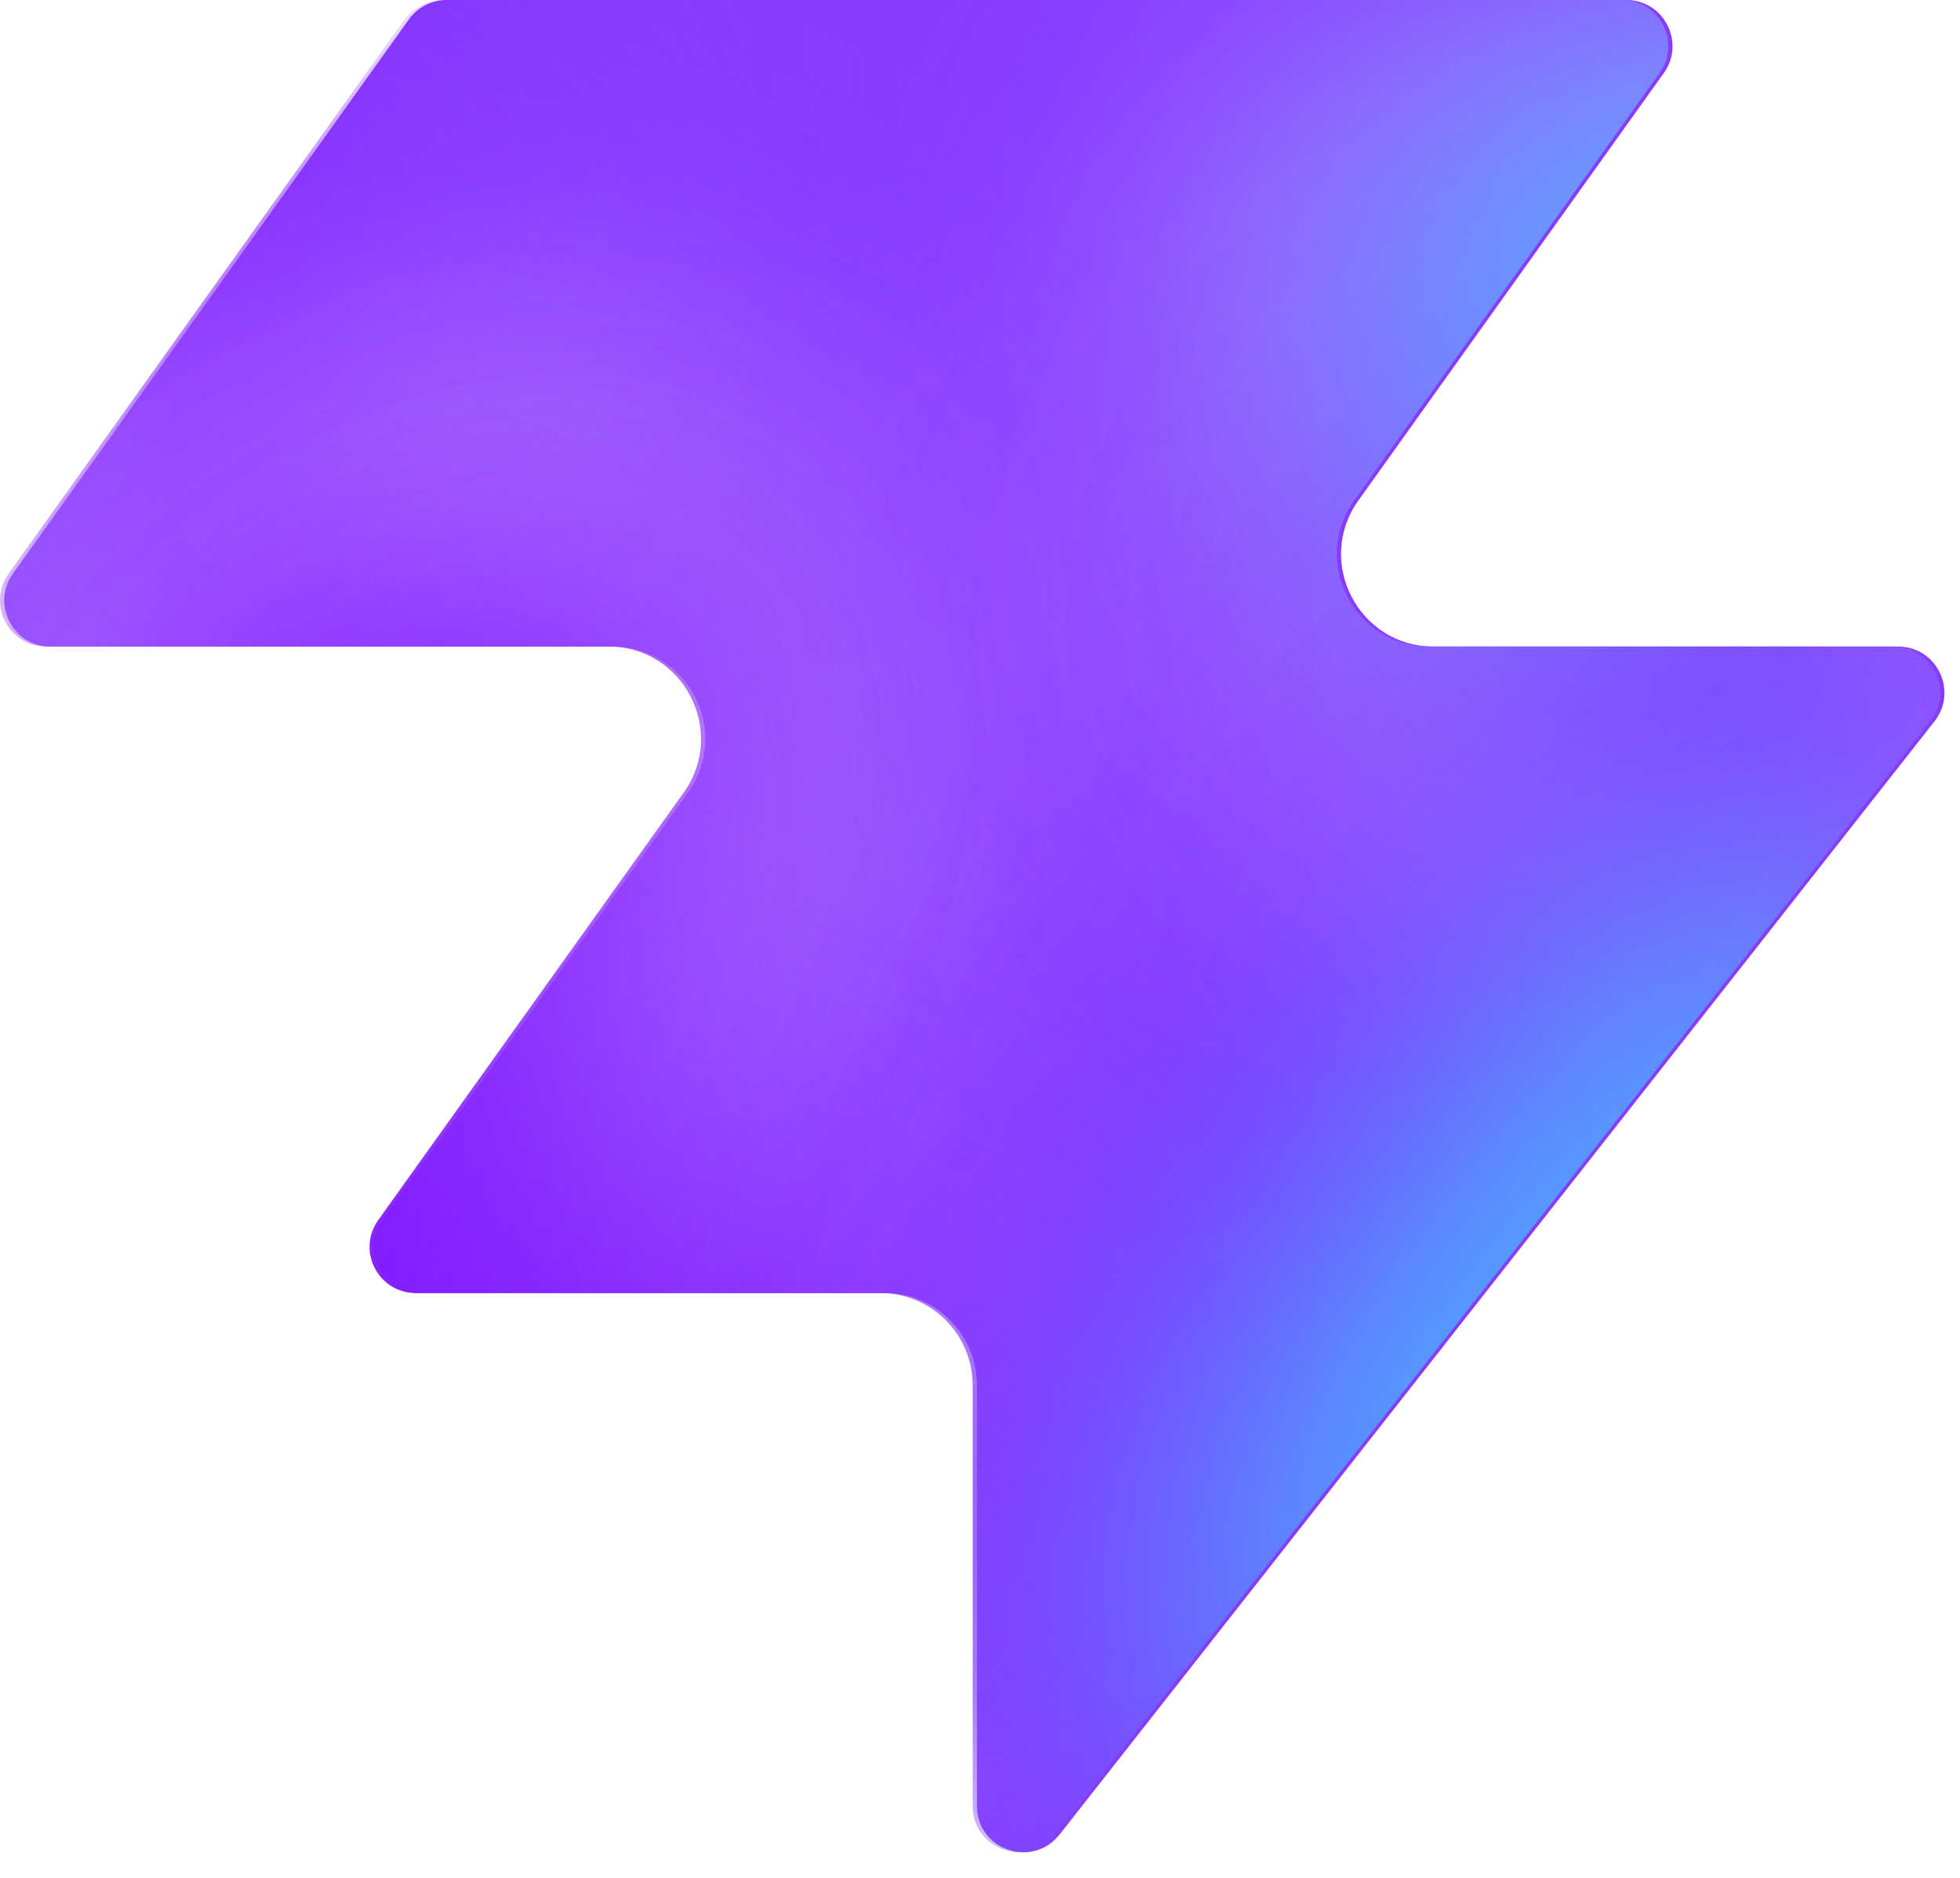
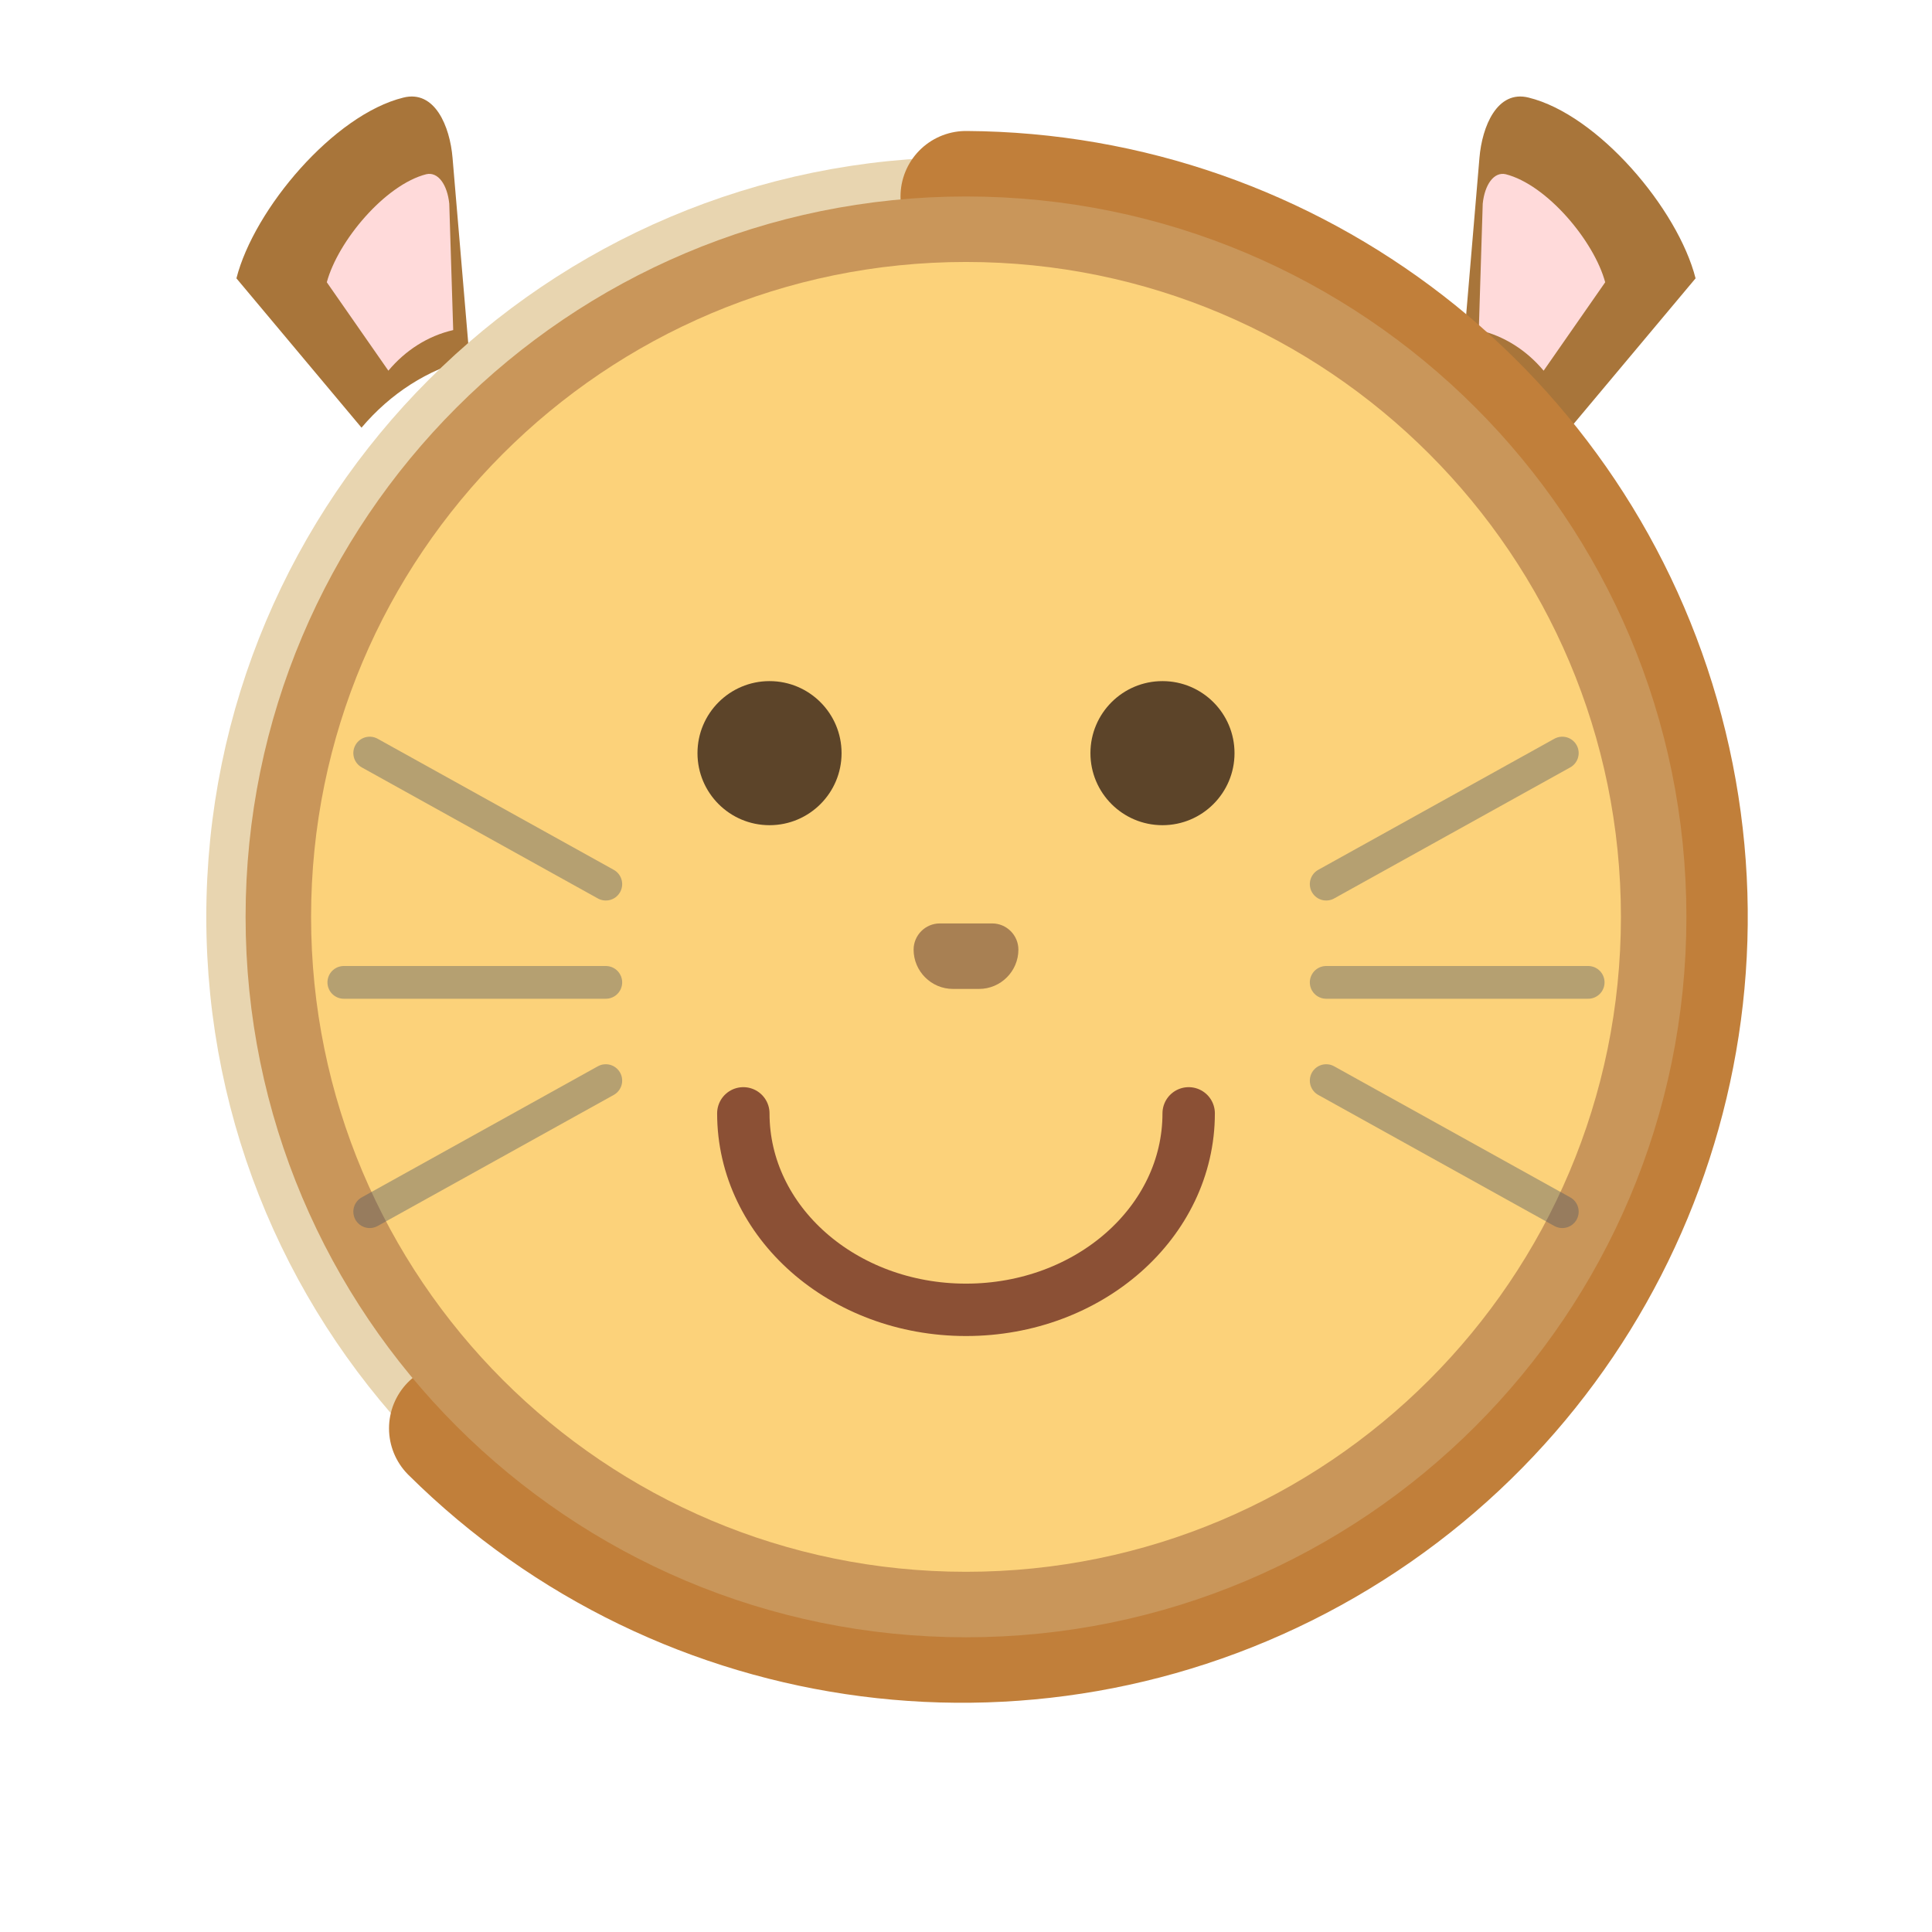
- <svg xmlns="http://www.w3.org/2000/svg" width="48" height="46" fill="none" viewBox="0 0 48 46">
-   <path fill="#863bff" d="M25.946 44.938c-.664.845-2.021.375-2.021-.698V33.937a2.26 2.26 0 0 0-2.262-2.262H10.287c-.92 0-1.456-1.04-.92-1.788l7.48-10.471c1.07-1.497 0-3.578-1.842-3.578H1.237c-.92 0-1.456-1.04-.92-1.788L10.013.474c.214-.297.556-.474.92-.474h28.894c.92 0 1.456 1.04.92 1.788l-7.48 10.471c-1.07 1.498 0 3.579 1.842 3.579h11.377c.943 0 1.473 1.088.89 1.83L25.947 44.94z" style="fill:#863bff;fill:color(display-p3 .525 .23 1);fill-opacity:1" />
-   <mask id="a" width="48" height="46" x="0" y="0" maskUnits="userSpaceOnUse" style="mask-type:alpha">
-     <path fill="#000" d="M25.842 44.938c-.664.844-2.021.375-2.021-.698V33.937a2.26 2.26 0 0 0-2.262-2.262H10.183c-.92 0-1.456-1.04-.92-1.788l7.48-10.471c1.07-1.498 0-3.579-1.842-3.579H1.133c-.92 0-1.456-1.04-.92-1.787L9.91.473c.214-.297.556-.474.92-.474h28.894c.92 0 1.456 1.04.92 1.788l-7.48 10.471c-1.07 1.498 0 3.578 1.842 3.578h11.377c.943 0 1.473 1.088.89 1.832L25.843 44.94z" style="fill:#000;fill-opacity:1" />
-   </mask>
-   <g mask="url(#a)">
-     <g filter="url(#b)">
-       <ellipse cx="5.508" cy="14.704" fill="#ede6ff" rx="5.508" ry="14.704" style="fill:#ede6ff;fill:color(display-p3 .927 .903 1);fill-opacity:1" transform="matrix(.00324 1 1 -.00324 -4.47 31.516)" />
-     </g>
-     <g filter="url(#c)">
-       <ellipse cx="10.399" cy="29.851" fill="#ede6ff" rx="10.399" ry="29.851" style="fill:#ede6ff;fill:color(display-p3 .927 .903 1);fill-opacity:1" transform="matrix(.00324 1 1 -.00324 -39.328 7.883)" />
-     </g>
-     <g filter="url(#d)">
-       <ellipse cx="5.508" cy="30.487" fill="#7e14ff" rx="5.508" ry="30.487" style="fill:#7e14ff;fill:color(display-p3 .492 .077 1);fill-opacity:1" transform="rotate(89.814 -25.913 -14.639)scale(1 -1)" />
-     </g>
-     <g filter="url(#e)">
-       <ellipse cx="5.508" cy="30.599" fill="#7e14ff" rx="5.508" ry="30.599" style="fill:#7e14ff;fill:color(display-p3 .492 .077 1);fill-opacity:1" transform="rotate(89.814 -32.644 -3.334)scale(1 -1)" />
-     </g>
-     <g filter="url(#f)">
-       <ellipse cx="5.508" cy="30.599" fill="#7e14ff" rx="5.508" ry="30.599" style="fill:#7e14ff;fill:color(display-p3 .492 .077 1);fill-opacity:1" transform="matrix(.00324 1 1 -.00324 -34.34 30.47)" />
-     </g>
-     <g filter="url(#g)">
-       <ellipse cx="14.072" cy="22.078" fill="#ede6ff" rx="14.072" ry="22.078" style="fill:#ede6ff;fill:color(display-p3 .927 .903 1);fill-opacity:1" transform="rotate(93.35 24.506 48.493)scale(-1 1)" />
-     </g>
-     <g filter="url(#h)">
-       <ellipse cx="3.47" cy="21.501" fill="#7e14ff" rx="3.47" ry="21.501" style="fill:#7e14ff;fill:color(display-p3 .492 .077 1);fill-opacity:1" transform="rotate(89.009 28.708 47.59)scale(-1 1)" />
-     </g>
-     <g filter="url(#i)">
-       <ellipse cx="3.47" cy="21.501" fill="#7e14ff" rx="3.47" ry="21.501" style="fill:#7e14ff;fill:color(display-p3 .492 .077 1);fill-opacity:1" transform="rotate(89.009 28.708 47.59)scale(-1 1)" />
-     </g>
-     <g filter="url(#j)">
-       <ellipse cx=".387" cy="8.972" fill="#7e14ff" rx="4.407" ry="29.108" style="fill:#7e14ff;fill:color(display-p3 .492 .077 1);fill-opacity:1" transform="rotate(39.51 .387 8.972)" />
-     </g>
-     <g filter="url(#k)">
-       <ellipse cx="47.523" cy="-6.092" fill="#7e14ff" rx="4.407" ry="29.108" style="fill:#7e14ff;fill:color(display-p3 .492 .077 1);fill-opacity:1" transform="rotate(37.892 47.523 -6.092)" />
-     </g>
-     <g filter="url(#l)">
-       <ellipse cx="41.412" cy="6.333" fill="#47bfff" rx="5.971" ry="9.665" style="fill:#47bfff;fill:color(display-p3 .28 .748 1);fill-opacity:1" transform="rotate(37.892 41.412 6.333)" />
-     </g>
-     <g filter="url(#m)">
-       <ellipse cx="-1.879" cy="38.332" fill="#7e14ff" rx="4.407" ry="29.108" style="fill:#7e14ff;fill:color(display-p3 .492 .077 1);fill-opacity:1" transform="rotate(37.892 -1.88 38.332)" />
-     </g>
-     <g filter="url(#n)">
-       <ellipse cx="-1.879" cy="38.332" fill="#7e14ff" rx="4.407" ry="29.108" style="fill:#7e14ff;fill:color(display-p3 .492 .077 1);fill-opacity:1" transform="rotate(37.892 -1.88 38.332)" />
-     </g>
-     <g filter="url(#o)">
-       <ellipse cx="35.651" cy="29.907" fill="#7e14ff" rx="4.407" ry="29.108" style="fill:#7e14ff;fill:color(display-p3 .492 .077 1);fill-opacity:1" transform="rotate(37.892 35.651 29.907)" />
-     </g>
-     <g filter="url(#p)">
-       <ellipse cx="38.418" cy="32.4" fill="#47bfff" rx="5.971" ry="15.297" style="fill:#47bfff;fill:color(display-p3 .28 .748 1);fill-opacity:1" transform="rotate(37.892 38.418 32.4)" />
-     </g>
+ <svg xmlns="http://www.w3.org/2000/svg" width="32" height="32" viewBox="0 0 280 295" fill="none">
+   <path d="M54.1 14.9C43.5 17.5 31.3 31.9 28.6 42.5L47.7 65.3C52.1 60.1 57.8 56.4 64.2 54.8L61.6 24.1C61.2 19.3 58.9 13.7 54.1 14.9Z" fill="#A8753A" />
+   <path d="M225.9 14.9C236.5 17.5 248.7 31.9 251.4 42.5L232.3 65.3C227.9 60.1 222.2 56.4 215.8 54.8L218.4 24.1C218.8 19.3 221.1 13.7 225.9 14.9Z" fill="#A8753A" />
+   <path d="M57.6 26.6C51.3 28.2 44.1 36.8 42.4 43.1L51.8 56.6C54.4 53.5 57.8 51.3 61.7 50.4L61.1 31.1C60.8 28.2 59.4 26.2 57.6 26.6Z" fill="#FFDADA" />
+   <path d="M222.4 26.6C228.7 28.2 235.9 36.8 237.6 43.1L228.2 56.6C225.6 53.5 222.2 51.3 218.3 50.4L218.9 31.1C219.2 28.2 220.6 26.2 222.4 26.6Z" fill="#FFDADA" />
+   <circle cx="140" cy="140" r="110" stroke="#E8D5B0" stroke-width="12" fill="none" />
+   <path d="M140 30 A110 110 0 1 1 61.9 218.1" stroke="#C17F3A" stroke-width="20" stroke-linecap="round" fill="none" />
+   <circle cx="140" cy="140" r="105" fill="#FCD27A" stroke="#C9965A" stroke-width="10" />
+   <circle cx="110" cy="115" r="11" fill="#5C4429" />
+   <circle cx="170" cy="115" r="11" fill="#5C4429" />
+   <path d="M132 145C132 142.8 133.8 141 136 141H144C146.2 141 148 142.8 148 145V145C148 148.3 145.3 151 142 151H138C134.7 151 132 148.3 132 145V145Z" fill="#A88053" />
+   <path d="M106 170C106 186.6 121.2 200 140 200C158.8 200 174 186.6 174 170" stroke="#8B5035" stroke-width="8" stroke-linecap="round" fill="none" />
+   <g stroke="#4B5563" stroke-width="5" stroke-linecap="round" opacity="0.4">
+     <line x1="85" y1="135" x2="45" y2="125" transform="rotate(15 85 135)" />
+     <line x1="85" y1="150" x2="45" y2="150" />
+     <line x1="85" y1="165" x2="45" y2="175" transform="rotate(-15 85 165)" />
+     <line x1="195" y1="135" x2="235" y2="125" transform="rotate(-15 195 135)" />
+     <line x1="195" y1="150" x2="235" y2="150" />
+     <line x1="195" y1="165" x2="235" y2="175" transform="rotate(15 195 165)" />
  </g>
-   <defs>
-     <filter id="b" width="60.045" height="41.654" x="-19.77" y="16.149" color-interpolation-filters="sRGB" filterUnits="userSpaceOnUse">
-       <feFlood flood-opacity="0" result="BackgroundImageFix" />
-       <feBlend in="SourceGraphic" in2="BackgroundImageFix" result="shape" />
-       <feGaussianBlur result="effect1_foregroundBlur_2002_17158" stdDeviation="7.659" />
-     </filter>
-     <filter id="c" width="90.34" height="51.437" x="-54.613" y="-7.533" color-interpolation-filters="sRGB" filterUnits="userSpaceOnUse">
-       <feFlood flood-opacity="0" result="BackgroundImageFix" />
-       <feBlend in="SourceGraphic" in2="BackgroundImageFix" result="shape" />
-       <feGaussianBlur result="effect1_foregroundBlur_2002_17158" stdDeviation="7.659" />
-     </filter>
-     <filter id="d" width="79.355" height="29.4" x="-49.64" y="2.03" color-interpolation-filters="sRGB" filterUnits="userSpaceOnUse">
-       <feFlood flood-opacity="0" result="BackgroundImageFix" />
-       <feBlend in="SourceGraphic" in2="BackgroundImageFix" result="shape" />
-       <feGaussianBlur result="effect1_foregroundBlur_2002_17158" stdDeviation="4.596" />
-     </filter>
-     <filter id="e" width="79.579" height="29.4" x="-45.045" y="20.029" color-interpolation-filters="sRGB" filterUnits="userSpaceOnUse">
-       <feFlood flood-opacity="0" result="BackgroundImageFix" />
-       <feBlend in="SourceGraphic" in2="BackgroundImageFix" result="shape" />
-       <feGaussianBlur result="effect1_foregroundBlur_2002_17158" stdDeviation="4.596" />
-     </filter>
-     <filter id="f" width="79.579" height="29.4" x="-43.513" y="21.178" color-interpolation-filters="sRGB" filterUnits="userSpaceOnUse">
-       <feFlood flood-opacity="0" result="BackgroundImageFix" />
-       <feBlend in="SourceGraphic" in2="BackgroundImageFix" result="shape" />
-       <feGaussianBlur result="effect1_foregroundBlur_2002_17158" stdDeviation="4.596" />
-     </filter>
-     <filter id="g" width="74.749" height="58.852" x="15.756" y="-17.901" color-interpolation-filters="sRGB" filterUnits="userSpaceOnUse">
-       <feFlood flood-opacity="0" result="BackgroundImageFix" />
-       <feBlend in="SourceGraphic" in2="BackgroundImageFix" result="shape" />
-       <feGaussianBlur result="effect1_foregroundBlur_2002_17158" stdDeviation="7.659" />
-     </filter>
-     <filter id="h" width="61.377" height="25.362" x="23.548" y="2.284" color-interpolation-filters="sRGB" filterUnits="userSpaceOnUse">
-       <feFlood flood-opacity="0" result="BackgroundImageFix" />
-       <feBlend in="SourceGraphic" in2="BackgroundImageFix" result="shape" />
-       <feGaussianBlur result="effect1_foregroundBlur_2002_17158" stdDeviation="4.596" />
-     </filter>
-     <filter id="i" width="61.377" height="25.362" x="23.548" y="2.284" color-interpolation-filters="sRGB" filterUnits="userSpaceOnUse">
-       <feFlood flood-opacity="0" result="BackgroundImageFix" />
-       <feBlend in="SourceGraphic" in2="BackgroundImageFix" result="shape" />
-       <feGaussianBlur result="effect1_foregroundBlur_2002_17158" stdDeviation="4.596" />
-     </filter>
-     <filter id="j" width="56.045" height="63.649" x="-27.636" y="-22.853" color-interpolation-filters="sRGB" filterUnits="userSpaceOnUse">
-       <feFlood flood-opacity="0" result="BackgroundImageFix" />
-       <feBlend in="SourceGraphic" in2="BackgroundImageFix" result="shape" />
-       <feGaussianBlur result="effect1_foregroundBlur_2002_17158" stdDeviation="4.596" />
-     </filter>
-     <filter id="k" width="54.814" height="64.646" x="20.116" y="-38.415" color-interpolation-filters="sRGB" filterUnits="userSpaceOnUse">
-       <feFlood flood-opacity="0" result="BackgroundImageFix" />
-       <feBlend in="SourceGraphic" in2="BackgroundImageFix" result="shape" />
-       <feGaussianBlur result="effect1_foregroundBlur_2002_17158" stdDeviation="4.596" />
-     </filter>
-     <filter id="l" width="33.541" height="35.313" x="24.641" y="-11.323" color-interpolation-filters="sRGB" filterUnits="userSpaceOnUse">
-       <feFlood flood-opacity="0" result="BackgroundImageFix" />
-       <feBlend in="SourceGraphic" in2="BackgroundImageFix" result="shape" />
-       <feGaussianBlur result="effect1_foregroundBlur_2002_17158" stdDeviation="4.596" />
-     </filter>
-     <filter id="m" width="54.814" height="64.646" x="-29.286" y="6.009" color-interpolation-filters="sRGB" filterUnits="userSpaceOnUse">
-       <feFlood flood-opacity="0" result="BackgroundImageFix" />
-       <feBlend in="SourceGraphic" in2="BackgroundImageFix" result="shape" />
-       <feGaussianBlur result="effect1_foregroundBlur_2002_17158" stdDeviation="4.596" />
-     </filter>
-     <filter id="n" width="54.814" height="64.646" x="-29.286" y="6.009" color-interpolation-filters="sRGB" filterUnits="userSpaceOnUse">
-       <feFlood flood-opacity="0" result="BackgroundImageFix" />
-       <feBlend in="SourceGraphic" in2="BackgroundImageFix" result="shape" />
-       <feGaussianBlur result="effect1_foregroundBlur_2002_17158" stdDeviation="4.596" />
-     </filter>
-     <filter id="o" width="54.814" height="64.646" x="8.244" y="-2.416" color-interpolation-filters="sRGB" filterUnits="userSpaceOnUse">
-       <feFlood flood-opacity="0" result="BackgroundImageFix" />
-       <feBlend in="SourceGraphic" in2="BackgroundImageFix" result="shape" />
-       <feGaussianBlur result="effect1_foregroundBlur_2002_17158" stdDeviation="4.596" />
-     </filter>
-     <filter id="p" width="39.409" height="43.623" x="18.713" y="10.588" color-interpolation-filters="sRGB" filterUnits="userSpaceOnUse">
-       <feFlood flood-opacity="0" result="BackgroundImageFix" />
-       <feBlend in="SourceGraphic" in2="BackgroundImageFix" result="shape" />
-       <feGaussianBlur result="effect1_foregroundBlur_2002_17158" stdDeviation="4.596" />
-     </filter>
-   </defs>
</svg>
